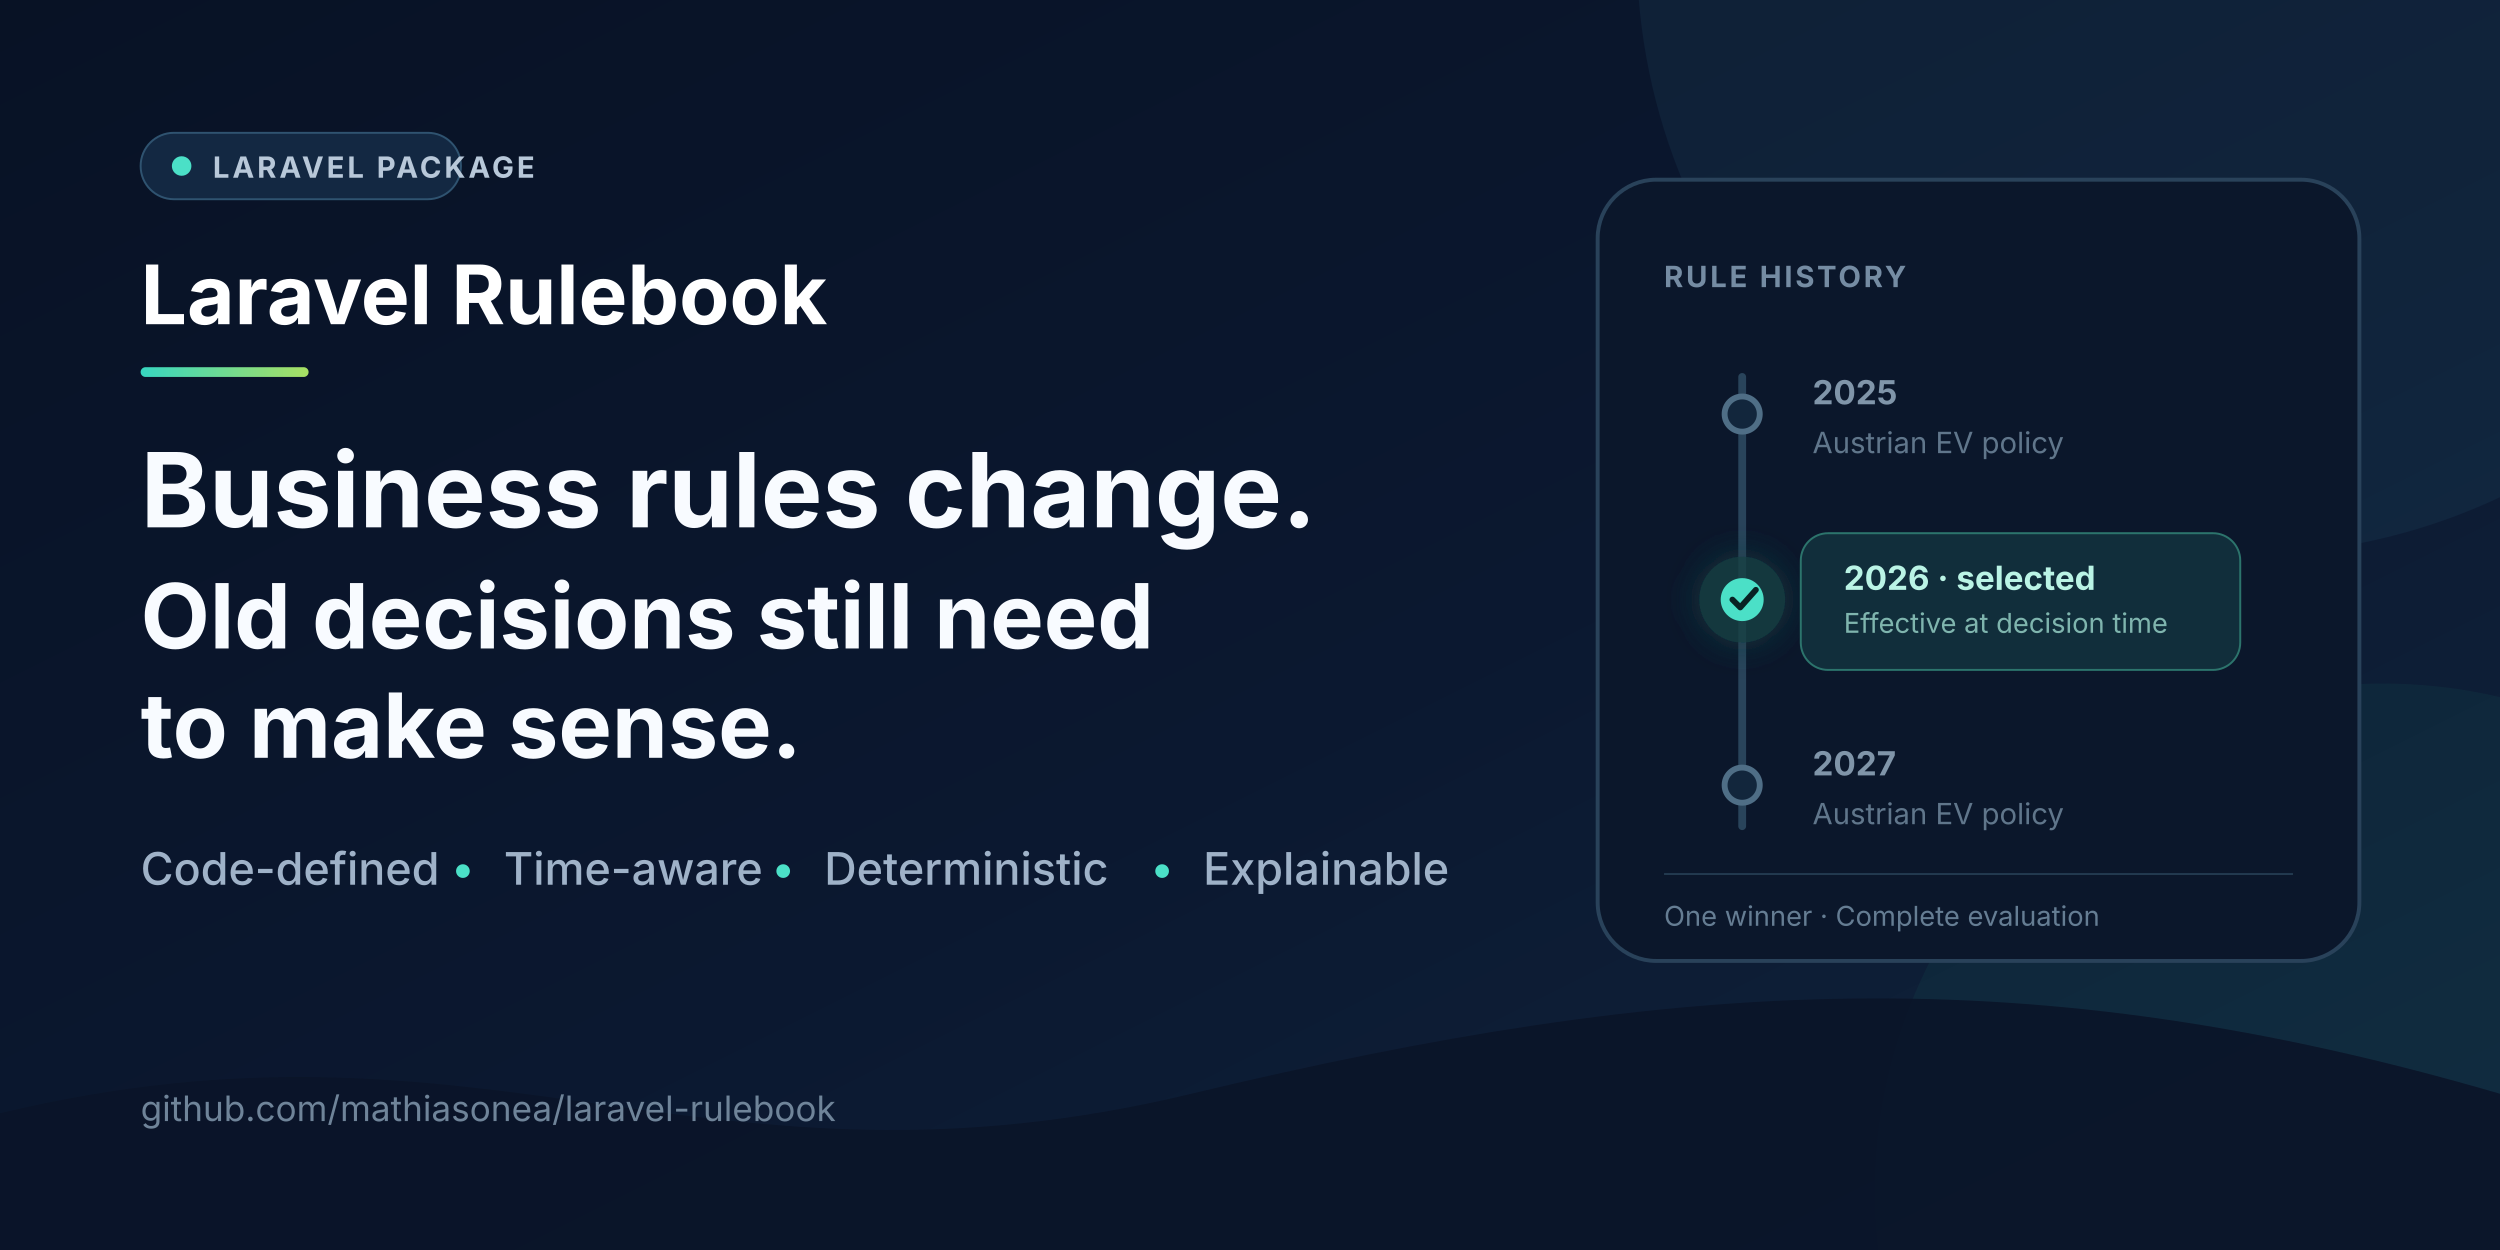
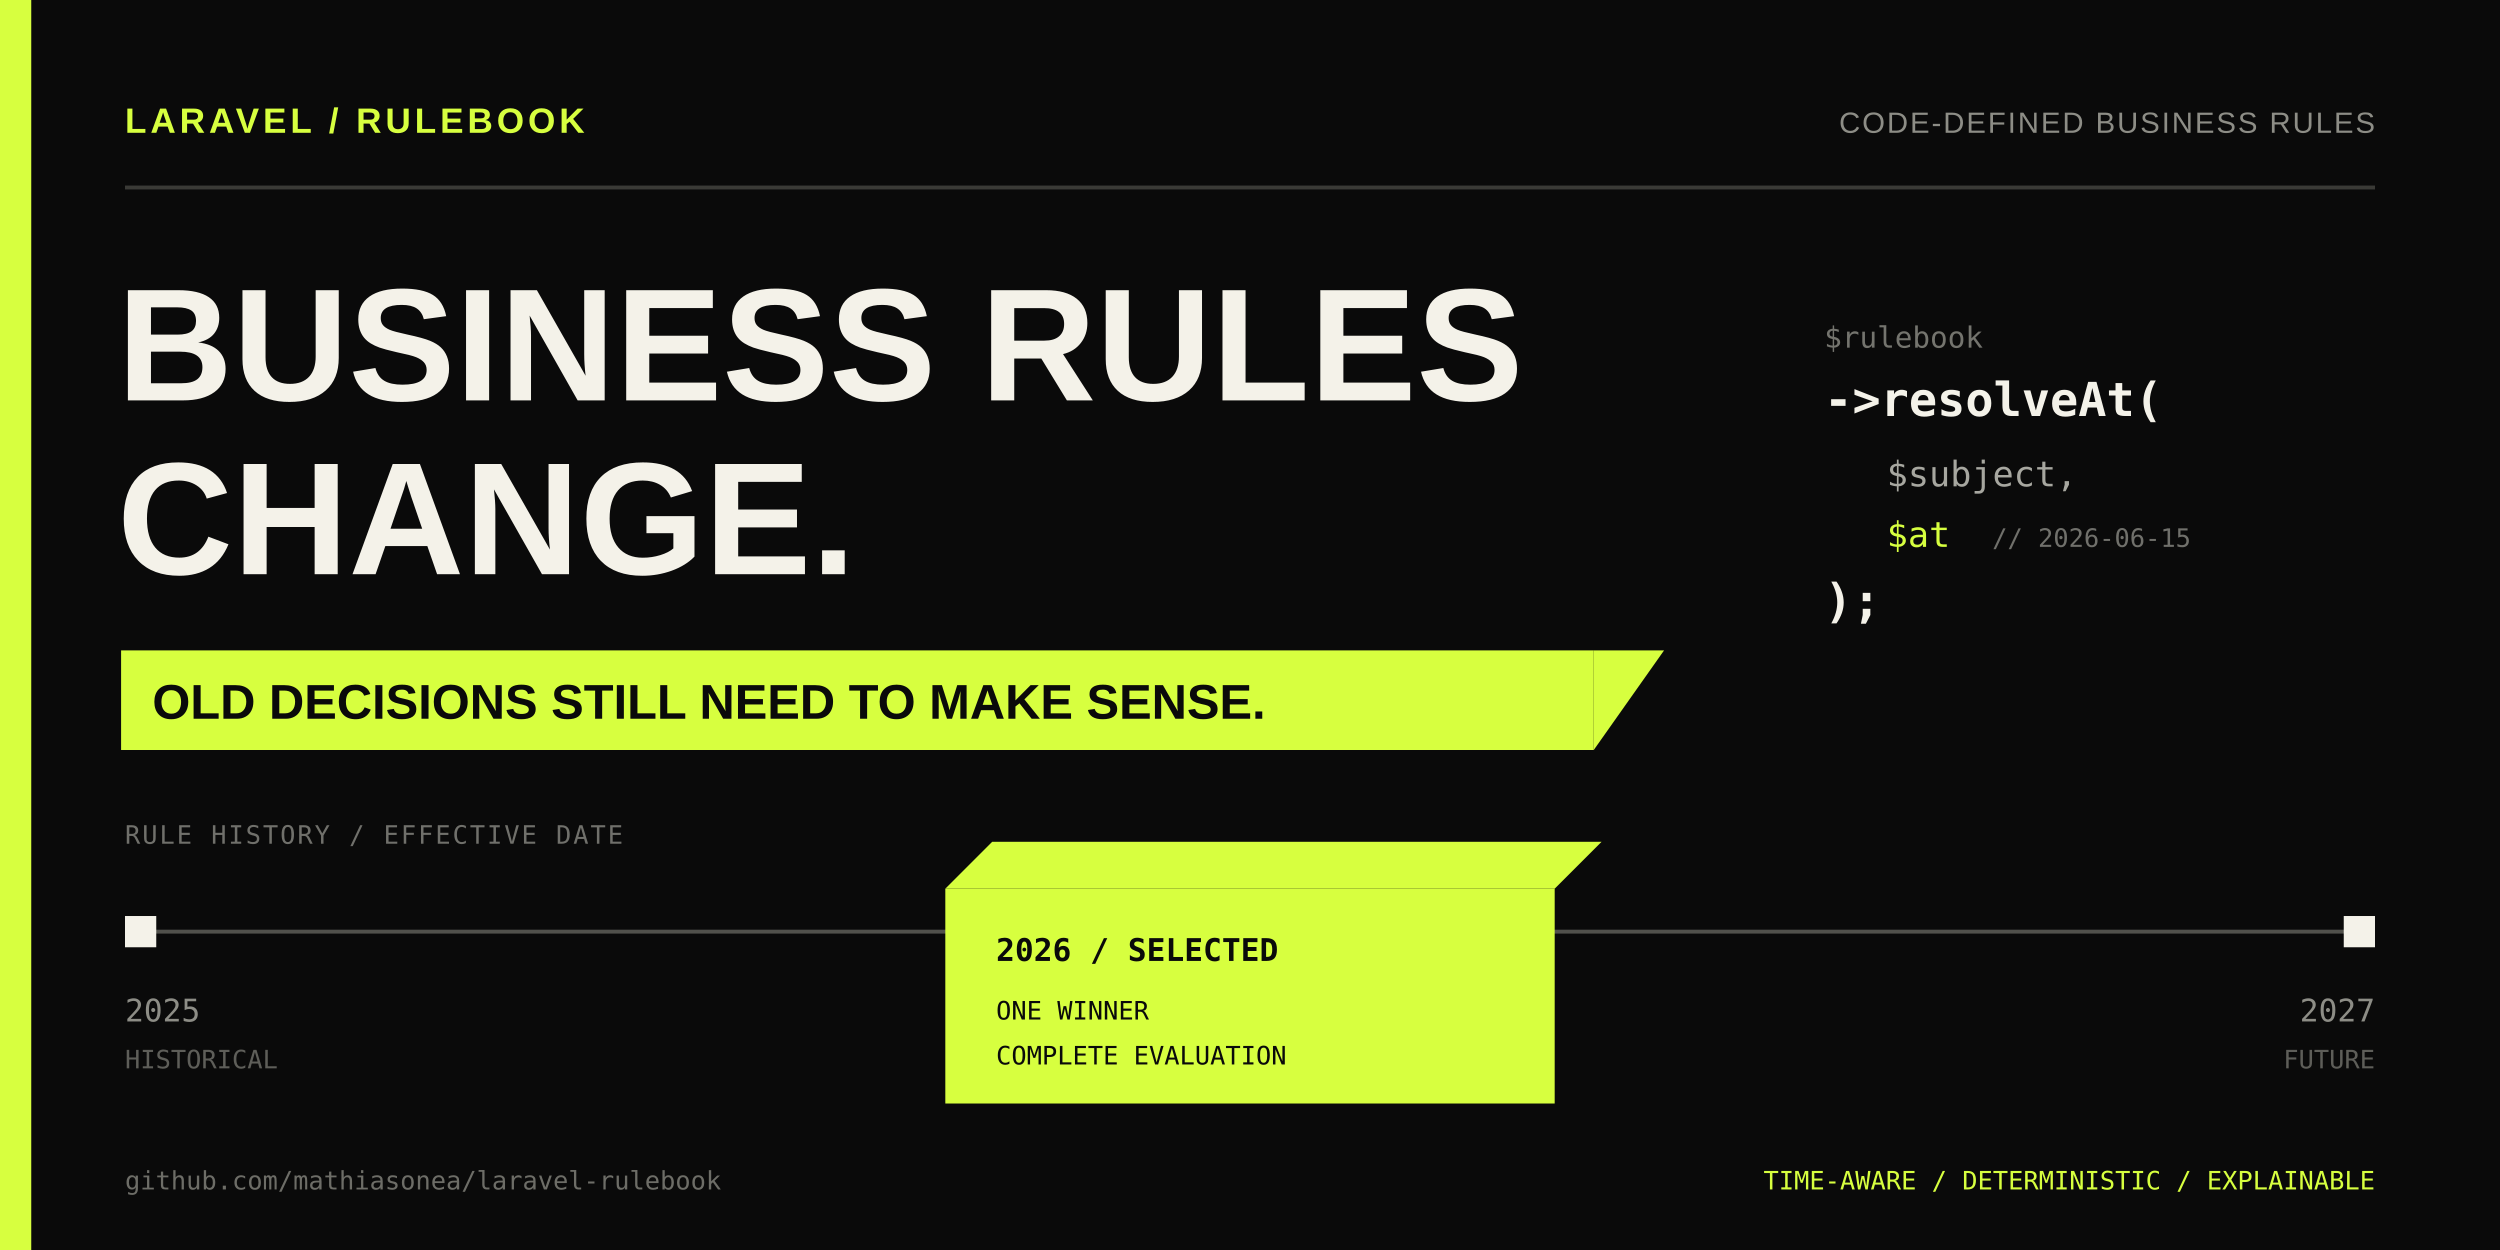
<svg xmlns="http://www.w3.org/2000/svg" width="1280" height="640" viewBox="0 0 1280 640" role="img" aria-labelledby="title description">
-   <defs>
-     <linearGradient id="background" x1="0%" y1="0%" x2="100%" y2="100%">
-       <stop offset="0" stop-color="#081225" />
-       <stop offset="0.55" stop-color="#0b1830" />
-       <stop offset="1" stop-color="#10253d" />
-     </linearGradient>
-     <linearGradient id="accent" x1="0%" y1="0%" x2="100%" y2="0%">
-       <stop offset="0" stop-color="#37d6c0" />
-       <stop offset="1" stop-color="#a8e063" />
-     </linearGradient>
-     <filter id="glow" x="-100%" y="-100%" width="300%" height="300%">
-       <feGaussianBlur stdDeviation="9" result="blur" />
-       <feMerge>
-         <feMergeNode in="blur" />
-         <feMergeNode in="SourceGraphic" />
-       </feMerge>
-     </filter>
-   </defs>
-   <rect width="1280" height="640" fill="url(#background)" />
-   <circle cx="1148" cy="-26" r="310" fill="#1e4761" opacity="0.22" />
-   <circle cx="1220" cy="610" r="260" fill="#17685f" opacity="0.13" />
-   <path d="M0 570 C250 510 360 620 610 560 S1040 490 1280 560 V640 H0Z" fill="#0a1428" opacity="0.9" />
-   <g font-family="Inter, ui-sans-serif, -apple-system, BlinkMacSystemFont, 'Segoe UI', sans-serif">
-     <rect x="72" y="68" width="164" height="34" rx="17" fill="#132842" stroke="#2f5370" />
-     <circle cx="93" cy="85" r="5" fill="#4be0c7" />
-     <text x="109" y="91" fill="#b8c8d9" font-size="15" font-weight="700" letter-spacing="1.5">LARAVEL PACKAGE</text>
-     <text x="72" y="166" fill="#ffffff" font-size="42" font-weight="700">Laravel Rulebook</text>
-     <rect x="72" y="188" width="86" height="5" rx="2.5" fill="url(#accent)" />
-     <text x="72" y="270" fill="#f8fbff" font-size="53" font-weight="700">Business rules change.</text>
-     <text x="72" y="332" fill="#f8fbff" font-size="46" font-weight="700">Old decisions still need</text>
-     <text x="72" y="388" fill="#f8fbff" font-size="46" font-weight="700">to make sense.</text>
-     <text x="72" y="453" fill="#9fb2c8" font-size="23" font-weight="500">Code-defined</text>
-     <circle cx="237" cy="446" r="3.5" fill="#4be0c7" />
-     <text x="258" y="453" fill="#9fb2c8" font-size="23" font-weight="500">Time-aware</text>
-     <circle cx="401" cy="446" r="3.5" fill="#4be0c7" />
-     <text x="422" y="453" fill="#9fb2c8" font-size="23" font-weight="500">Deterministic</text>
-     <circle cx="595" cy="446" r="3.5" fill="#4be0c7" />
-     <text x="616" y="453" fill="#9fb2c8" font-size="23" font-weight="500">Explainable</text>
+   <rect width="1280" height="640" fill="#0a0a0a" />
+   <rect width="16" height="640" fill="#d7ff3f" />
+   <g font-family="Arial, Helvetica, sans-serif">
+     <text x="64" y="68" fill="#d7ff3f" font-size="18" font-weight="700" letter-spacing="2">LARAVEL / RULEBOOK</text>
+     <text x="1216" y="68" fill="#8d8d86" font-size="15" text-anchor="end" letter-spacing="1">CODE-DEFINED BUSINESS RULES</text>
+     <line x1="64" y1="96" x2="1216" y2="96" stroke="#3a3a36" stroke-width="2" />
+     <text x="60" y="205" fill="#f4f2e9" font-size="82" font-weight="700">BUSINESS RULES</text>
+     <text x="60" y="294" fill="#f4f2e9" font-size="82" font-weight="700">CHANGE.</text>
+     <rect x="62" y="333" width="754" height="51" fill="#d7ff3f" />
+     <path d="M816 333 H852 L816 384Z" fill="#d7ff3f" />
+     <text x="78" y="368" fill="#0a0a0a" font-size="25" font-weight="700">OLD DECISIONS STILL NEED TO MAKE SENSE.</text>
+     <text x="934" y="178" fill="#74746e" font-family="Menlo, Monaco, monospace" font-size="15">$rulebook</text>
+     <text x="934" y="213" fill="#f4f2e9" font-family="Menlo, Monaco, monospace" font-size="24" font-weight="700">-&gt;resolveAt(</text>
+     <text x="966" y="249" fill="#a7a7a0" font-family="Menlo, Monaco, monospace" font-size="18">$subject,</text>
+     <text x="966" y="280" fill="#d7ff3f" font-family="Menlo, Monaco, monospace" font-size="18">$at</text>
+     <text x="1020" y="280" fill="#70706b" font-family="Menlo, Monaco, monospace" font-size="13">// 2026-06-15</text>
+     <text x="934" y="316" fill="#f4f2e9" font-family="Menlo, Monaco, monospace" font-size="24" font-weight="700">);</text>
  </g>
-   <g transform="translate(818 92)" font-family="Inter, ui-sans-serif, -apple-system, BlinkMacSystemFont, 'Segoe UI', sans-serif">
-     <rect x="0" y="0" width="390" height="400" rx="30" fill="#0b172b" stroke="#29425a" stroke-width="2" />
-     <text x="34" y="55" fill="#758ca3" font-size="15" font-weight="700" letter-spacing="1.4">RULE HISTORY</text>
-     <line x1="74" y1="101" x2="74" y2="331" stroke="#29445b" stroke-width="4" stroke-linecap="round" />
-     <g>
-       <circle cx="74" cy="120" r="9" fill="#12263c" stroke="#4f6e86" stroke-width="3" />
-       <text x="110" y="115" fill="#8095a9" font-size="17" font-weight="700">2025</text>
-       <text x="110" y="140" fill="#60768b" font-size="15">Austrian EV policy</text>
-     </g>
-     <g>
-       <circle cx="74" cy="215" r="22" fill="#123f43" opacity="0.8" filter="url(#glow)" />
-       <circle cx="74" cy="215" r="11" fill="#4be0c7" />
-       <path d="M69 215 l4 4 l8 -9" fill="none" stroke="#082223" stroke-width="3" stroke-linecap="round" stroke-linejoin="round" />
-       <rect x="104" y="181" width="225" height="70" rx="14" fill="#112e3b" stroke="#2c746c" />
-       <text x="126" y="210" fill="#baf4e5" font-size="17" font-weight="750">2026 · selected</text>
-       <text x="126" y="232" fill="#7fb5ae" font-size="14">Effective at decision time</text>
-     </g>
-     <g>
-       <circle cx="74" cy="310" r="9" fill="#12263c" stroke="#4f6e86" stroke-width="3" />
-       <text x="110" y="305" fill="#8095a9" font-size="17" font-weight="700">2027</text>
-       <text x="110" y="330" fill="#60768b" font-size="15">Austrian EV policy</text>
-     </g>
-     <rect x="34" y="355" width="322" height="1" fill="#233a4f" />
-     <text x="34" y="382" fill="#657d93" font-size="14">One winner · Complete evaluation</text>
+   <g transform="translate(64 455)" font-family="Menlo, Monaco, monospace">
+     <text x="0" y="-23" fill="#70706b" font-size="13" letter-spacing="1">RULE HISTORY / EFFECTIVE DATE</text>
+     <line x1="0" y1="22" x2="1152" y2="22" stroke="#51514c" stroke-width="2" />
+     <rect x="0" y="14" width="16" height="16" fill="#f4f2e9" />
+     <text x="0" y="68" fill="#8d8d86" font-size="16">2025</text>
+     <text x="0" y="92" fill="#5e5e59" font-size="13">HISTORICAL</text>
+     <rect x="420" y="0" width="312" height="110" fill="#d7ff3f" />
+     <path d="M420 0 L444 -24 H756 L732 0Z" fill="#d7ff3f" />
+     <text x="446" y="37" fill="#0a0a0a" font-size="16" font-weight="700">2026 / SELECTED</text>
+     <text x="446" y="67" fill="#0a0a0a" font-size="13">ONE WINNER</text>
+     <text x="446" y="90" fill="#0a0a0a" font-size="13">COMPLETE EVALUATION</text>
+     <rect x="1136" y="14" width="16" height="16" fill="#f4f2e9" />
+     <text x="1152" y="68" fill="#8d8d86" font-size="16" text-anchor="end">2027</text>
+     <text x="1152" y="92" fill="#5e5e59" font-size="13" text-anchor="end">FUTURE</text>
  </g>
-   <text x="72" y="574" fill="#6f8499" font-family="Inter, ui-sans-serif, -apple-system, BlinkMacSystemFont, 'Segoe UI', sans-serif" font-size="18">github.com/mathiasonea/laravel-rulebook</text>
+   <g font-family="Menlo, Monaco, monospace" font-size="13">
+     <text x="64" y="609" fill="#6d6d67">github.com/mathiasonea/laravel-rulebook</text>
+     <text x="1216" y="609" fill="#d7ff3f" text-anchor="end">TIME-AWARE / DETERMINISTIC / EXPLAINABLE</text>
+   </g>
</svg>
